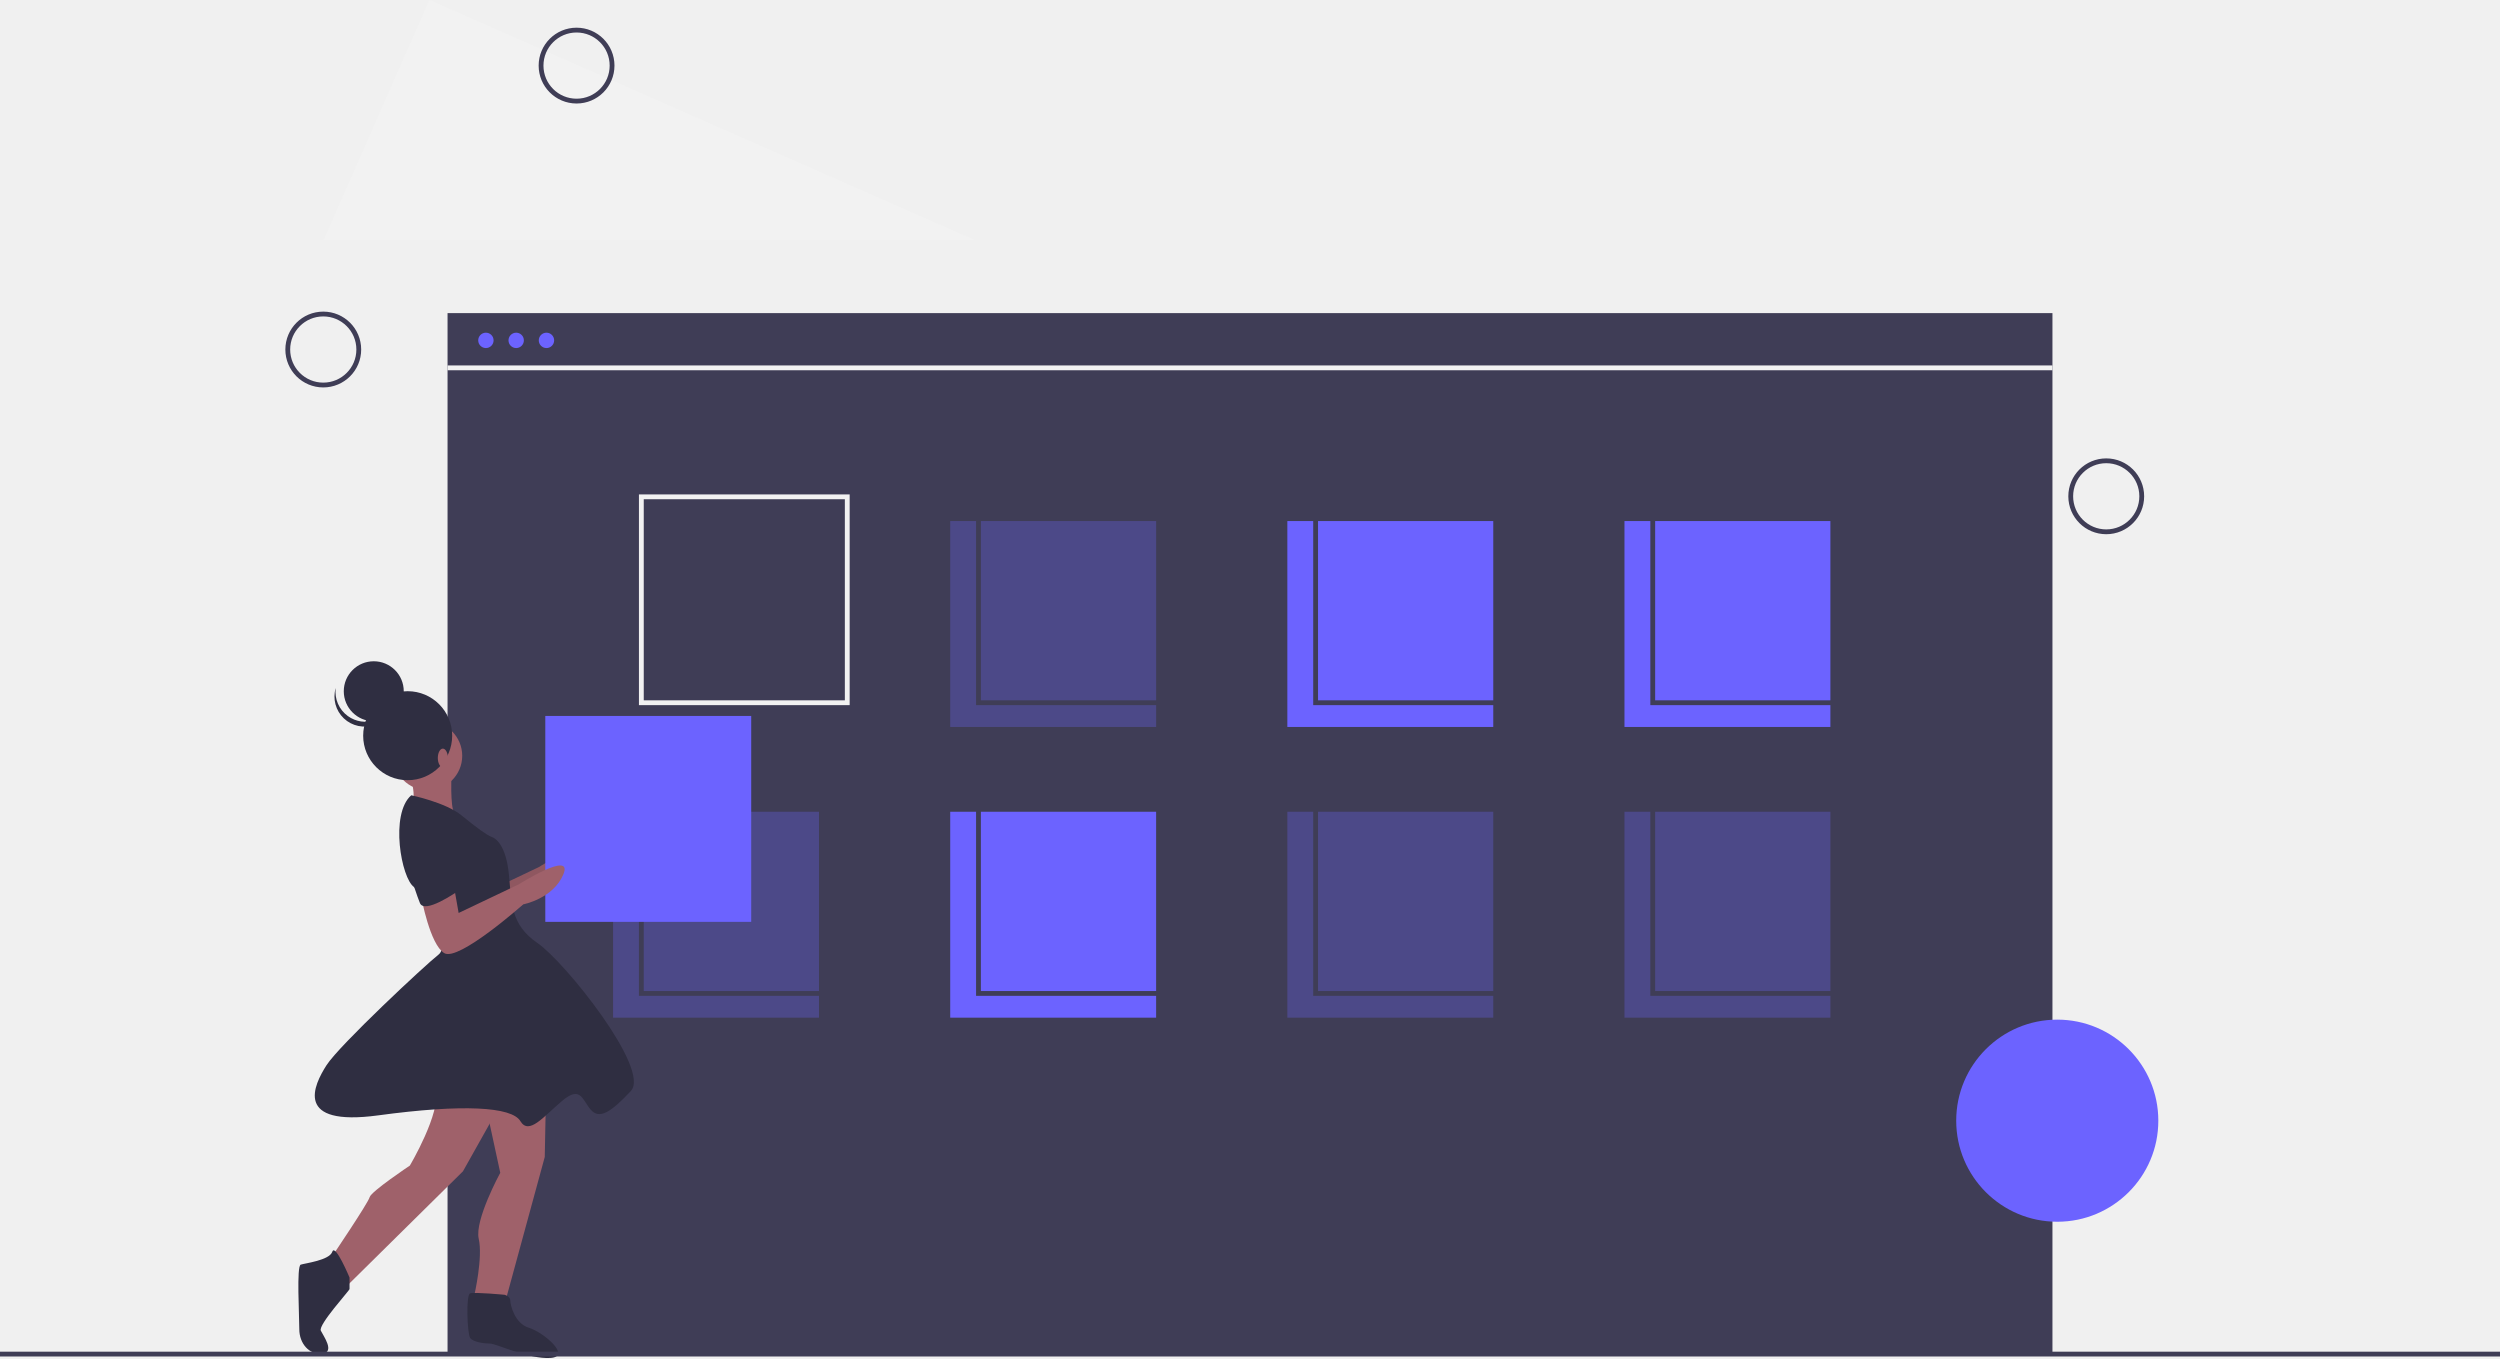
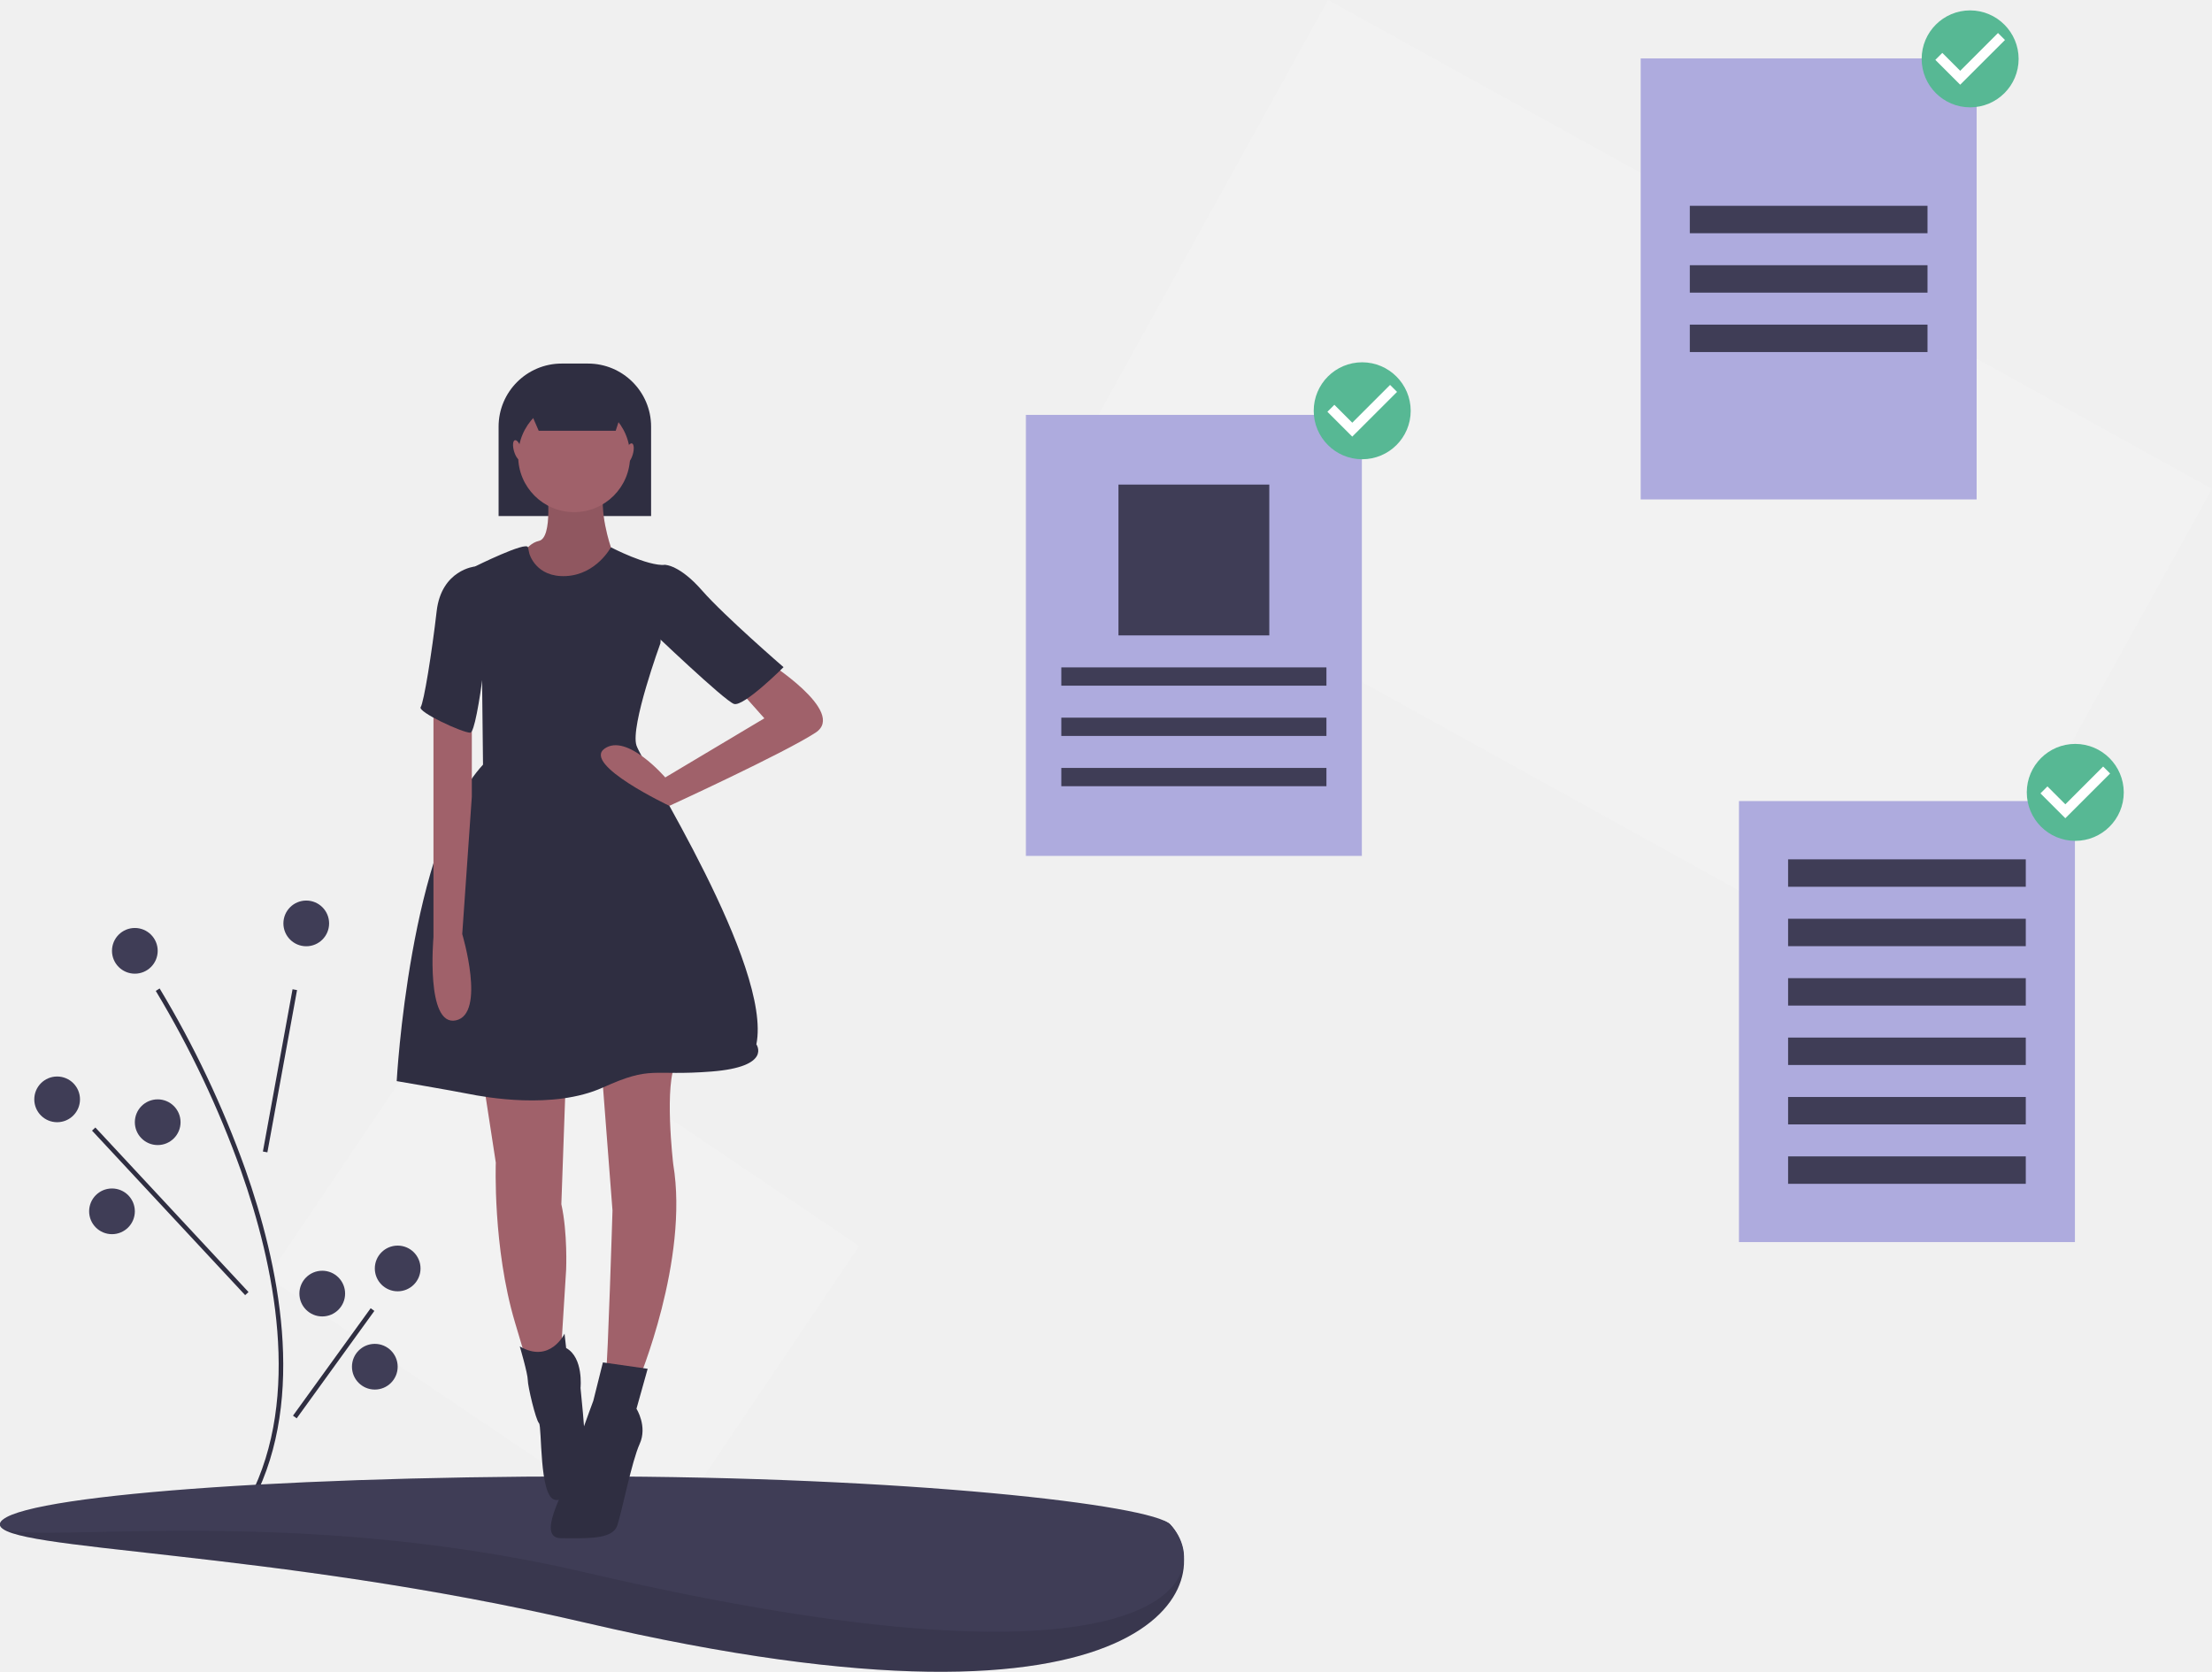
- <svg xmlns="http://www.w3.org/2000/svg" id="f0fe1592-aa5e-490a-ae8c-c1f7049c595f" data-name="Layer 1" width="1039" height="564.4" viewBox="0 0 1039 564.4">
-   <rect x="186" y="130.132" width="667" height="432.625" fill="#3f3d56" />
-   <circle cx="875.352" cy="206.263" r="14.756" fill="none" stroke="#3f3d56" stroke-miterlimit="10" stroke-width="2" />
-   <circle cx="134.352" cy="145.263" r="14.756" fill="none" stroke="#3f3d56" stroke-miterlimit="10" stroke-width="2" />
-   <rect x="394.909" y="216.548" width="85.577" height="85.577" fill="#6c63ff" opacity="0.3" />
-   <rect x="535.021" y="216.548" width="85.577" height="85.577" fill="#6c63ff" />
-   <rect x="675.133" y="216.548" width="85.577" height="85.577" fill="#6c63ff" />
-   <rect x="254.797" y="337.363" width="85.577" height="85.577" fill="#6c63ff" opacity="0.3" />
-   <rect x="394.909" y="337.363" width="85.577" height="85.577" fill="#6c63ff" />
-   <rect x="535.021" y="337.363" width="85.577" height="85.577" fill="#6c63ff" opacity="0.3" />
-   <rect x="675.133" y="337.363" width="85.577" height="85.577" fill="#6c63ff" opacity="0.3" />
-   <rect x="266.543" y="206.48" width="85.577" height="85.577" fill="none" stroke="#f2f2f2" stroke-miterlimit="10" stroke-width="2" />
-   <rect x="406.655" y="206.48" width="85.577" height="85.577" fill="none" stroke="#3f3d56" stroke-miterlimit="10" stroke-width="2" />
-   <rect x="546.767" y="206.48" width="85.577" height="85.577" fill="none" stroke="#3f3d56" stroke-miterlimit="10" stroke-width="2" />
-   <rect x="686.879" y="206.48" width="85.577" height="85.577" fill="none" stroke="#3f3d56" stroke-miterlimit="10" stroke-width="2" />
-   <rect x="266.543" y="327.295" width="85.577" height="85.577" fill="none" stroke="#3f3d56" stroke-miterlimit="10" stroke-width="2" />
-   <rect x="406.655" y="327.295" width="85.577" height="85.577" fill="none" stroke="#3f3d56" stroke-miterlimit="10" stroke-width="2" />
-   <rect x="546.767" y="327.295" width="85.577" height="85.577" fill="none" stroke="#3f3d56" stroke-miterlimit="10" stroke-width="2" />
-   <rect x="686.879" y="327.295" width="85.577" height="85.577" fill="none" stroke="#3f3d56" stroke-miterlimit="10" stroke-width="2" />
-   <circle cx="201.941" cy="141.458" r="4.195" fill="#6c63ff" />
-   <circle cx="214.526" cy="141.458" r="4.195" fill="#6c63ff" />
-   <circle cx="227.111" cy="141.458" r="4.195" fill="#6c63ff" />
-   <circle cx="201.941" cy="141.458" r="4.195" fill="none" stroke="#3f3d56" stroke-miterlimit="10" stroke-width="2" />
-   <circle cx="214.526" cy="141.458" r="4.195" fill="none" stroke="#3f3d56" stroke-miterlimit="10" stroke-width="2" />
-   <circle cx="227.111" cy="141.458" r="4.195" fill="none" stroke="#3f3d56" stroke-miterlimit="10" stroke-width="2" />
-   <polygon points="178.441 0 134.517 99.757 405 99.757 178.441 0" fill="#f2f2f2" />
-   <circle cx="239.619" cy="27.263" r="14.756" fill="none" stroke="#3f3d56" stroke-miterlimit="10" stroke-width="2" />
-   <circle cx="855" cy="465.757" r="42" fill="#6c63ff" />
-   <path d="M277.669,529.931l1.79,10.141,25.055-11.931s22.669-14.317,18.493-4.176-16.703,12.528-16.703,12.528-26.845,23.862-32.81,20.283-9.545-23.265-9.545-23.265Z" transform="translate(-80.5 -167.8)" fill="#9f616a" />
-   <path d="M277.669,529.931l1.79,10.141,25.055-11.931s22.669-14.317,18.493-4.176-16.703,12.528-16.703,12.528-26.845,23.862-32.81,20.283-9.545-23.265-9.545-23.265Z" transform="translate(-80.5 -167.8)" opacity="0.1" />
-   <path d="M307.496,618.221l-.597,30.424-16.107,59.059-13.124-1.79s3.579-15.51,1.79-23.265,8.948-27.441,8.948-27.441l-9.545-44.145Z" transform="translate(-80.5 -167.8)" fill="#9f616a" />
-   <path d="M290.196,705.913s2.386.597,2.386,2.386,1.79,9.545,7.755,11.334,17.897,11.931,8.948,12.528-22.669-5.966-25.055-5.966-7.159-.597-8.352-2.386-1.79-17.897,0-18.493S290.196,705.913,290.196,705.913Z" transform="translate(-80.5 -167.8)" fill="#2f2e41" />
-   <path d="M291.986,620.607l-19.09,34.003-47.724,47.127-6.562-11.931S233.524,667.734,234.121,665.348,250.824,652.224,250.824,652.224s13.124-22.072,10.738-31.617,29.231-11.334,29.231-11.334Z" transform="translate(-80.5 -167.8)" fill="#9f616a" />
-   <path d="M225.769,698.755v4.772c0,.597-13.124,14.914-11.931,17.3s5.966,8.948.597,9.545-9.545-4.176-9.545-10.141-1.193-26.248.597-26.845,11.931-1.79,13.124-5.369S225.769,698.755,225.769,698.755Z" transform="translate(-80.5 -167.8)" fill="#2f2e41" />
-   <circle cx="177.781" cy="314.109" r="14.317" fill="#9f616a" />
-   <path d="M268.124,488.769s-.597,14.914,1.193,16.703-17.3.597-17.3.597,1.79-11.334-1.79-16.107S268.124,488.769,268.124,488.769Z" transform="translate(-80.5 -167.8)" fill="#9f616a" />
-   <rect x="307.125" y="465.348" width="85.577" height="85.577" transform="translate(619.3277 848.473) rotate(-180)" fill="#6c63ff" />
-   <path d="M251.421,498.314s14.317,2.983,20.879,8.352,10.738,8.352,12.528,8.948,5.965,3.579,7.159,15.51.597,20.879,11.931,28.634,47.127,52.496,38.776,61.445-13.124,11.931-16.703,7.755-4.176-10.141-11.931-3.579-13.721,14.317-17.3,8.352-23.862-7.159-59.059-2.386-26.845-12.528-21.476-20.879,41.162-41.759,46.531-45.934-4.772-24.459-10.141-28.038S242.472,506.069,251.421,498.314Z" transform="translate(-80.5 -167.8)" fill="#2f2e41" />
-   <path d="M269.317,537.09l1.79,10.141L296.162,535.3s22.669-14.317,18.493-4.176-16.703,12.528-16.703,12.528-26.845,23.862-32.81,20.283-9.545-23.265-9.545-23.265Z" transform="translate(-80.5 -167.8)" fill="#9f616a" />
-   <path d="M258.579,508.455s14.914,7.159,14.317,16.107S274.686,535.3,272.3,537.09s-15.51,10.738-17.3,5.965S243.069,513.824,258.579,508.455Z" transform="translate(-80.5 -167.8)" fill="#2f2e41" />
-   <circle cx="155.338" cy="287.287" r="12.464" fill="#2f2e41" />
-   <path d="M225.087,465.408a12.464,12.464,0,0,0,19.247-6.544,12.464,12.464,0,1,1-24.313-5.111A12.46,12.46,0,0,0,225.087,465.408Z" transform="translate(-80.5 -167.8)" fill="#2f2e41" />
-   <circle cx="169.429" cy="305.757" r="18.493" fill="#2f2e41" />
-   <ellipse cx="184.045" cy="315.004" rx="2.088" ry="3.878" fill="#9f616a" />
-   <line x1="186" y1="152.877" x2="853" y2="152.877" fill="none" stroke="#f2f2f2" stroke-miterlimit="10" stroke-width="2" />
-   <line y1="562.757" x2="1039" y2="562.757" fill="none" stroke="#3f3d56" stroke-miterlimit="10" stroke-width="2" />
+ <svg xmlns="http://www.w3.org/2000/svg" id="a8c3e3ad-ef53-4a9e-a620-842318013c49" data-name="Layer 1" width="967.858" height="731.613" viewBox="0 0 967.858 731.613">
+   <rect x="259.071" y="558.295" width="207" height="156" transform="translate(301.6654 -178.1627) rotate(33.99519)" fill="#f2f2f2" />
+   <path d="M226.96,740.754l-1.777-.918c23.082-44.624,10.739-102.575-3.679-143.332a439.291,439.291,0,0,0-37.278-78.675l1.69-1.068a441.537,441.537,0,0,1,37.472,79.075C237.939,636.966,250.369,695.495,226.96,740.754Z" transform="translate(-116.0709 -84.19353)" fill="#2f2e41" />
+   <rect x="202.481" y="551.795" width="72.18" height="1.999" transform="matrix(0.17975, -0.98371, 0.98371, 0.17975, -464.1736, 603.9246)" fill="#2f2e41" />
+   <rect x="189.571" y="565.119" width="2.001" height="98.351" transform="translate(-483.4864 210.216) rotate(-42.93968)" fill="#2f2e41" />
+   <rect x="233.067" y="679.795" width="58.009" height="2" transform="translate(-559.2644 410.1477) rotate(-54.13715)" fill="#2f2e41" />
+   <circle cx="134" cy="404.101" r="10" fill="#3f3d56" />
+   <circle cx="25" cy="481.101" r="10" fill="#3f3d56" />
+   <circle cx="69" cy="491.101" r="10" fill="#3f3d56" />
+   <circle cx="49" cy="530.101" r="10" fill="#3f3d56" />
+   <circle cx="174" cy="555.101" r="10" fill="#3f3d56" />
+   <circle cx="141" cy="566.101" r="10" fill="#3f3d56" />
+   <circle cx="164" cy="598.101" r="10" fill="#3f3d56" />
+   <circle cx="59" cy="416.101" r="10" fill="#3f3d56" />
+   <path d="M628.071,751.295c21.213,22.741-1.823,102.249-256,43-137.694-32.096-256-31.402-256-43s114.615,1,256,1S620.16,742.814,628.071,751.295Z" transform="translate(-116.0709 -84.19353)" fill="#3f3d56" />
+   <path d="M628.071,751.295c21.213,22.741-1.823,102.249-256,43-137.694-32.096-256-31.402-256-43s114.615,1,256,1S620.16,742.814,628.071,751.295Z" transform="translate(-116.0709 -84.19353)" opacity="0.1" />
+   <path d="M628.071,751.295c21.213,22.741-1.823,80.249-256,21-137.694-32.096-256-9.402-256-21s114.615-21,256-21S620.16,742.814,628.071,751.295Z" transform="translate(-116.0709 -84.19353)" fill="#3f3d56" />
+   <path d="M245.771,159.101H257.274A27.612,27.612,0,0,1,284.886,186.713v39.115a0,0,0,0,1,0,0h-66.727a0,0,0,0,1,0,0v-39.115a27.612,27.612,0,0,1,27.612-27.612Z" fill="#2f2e41" />
+   <path d="M355.391,297.123s2.798,22.382-3.497,23.78-9.093,9.792-9.093,9.792L363.784,343.984l21.682-4.197-2.098-16.087s-5.595-16.087-2.798-26.578S355.391,297.123,355.391,297.123Z" transform="translate(-116.0709 -84.19353)" fill="#a0616a" />
+   <path d="M355.391,297.123s2.798,22.382-3.497,23.78-9.093,9.792-9.093,9.792L363.784,343.984l21.682-4.197-2.098-16.087s-5.595-16.087-2.798-26.578S355.391,297.123,355.391,297.123Z" transform="translate(-116.0709 -84.19353)" opacity="0.1" />
+   <path d="M327.414,556.609l5.595,36.37s-1.399,37.069,8.393,69.942L351.194,695.795l9.792-11.191L363.784,639.841s.699-16.087-2.098-28.676l2.098-58.752Z" transform="translate(-116.0709 -84.19353)" fill="#a0616a" />
+   <path d="M379.171,550.315l4.896,63.648s-2.098,67.844-2.798,69.942,13.988,4.896,13.988,4.896,22.382-53.156,15.387-95.122c0,0-4.197-35.671,1.399-44.763S379.171,550.315,379.171,550.315Z" transform="translate(-116.0709 -84.19353)" fill="#a0616a" />
+   <circle cx="251.21" cy="199.64" r="24.48" fill="#a0616a" />
+   <path d="M347.697,326.499s2.798,10.491,16.087,9.792,19.584-12.59,19.584-12.59,16.087,8.393,23.78,7.694l-2.098,34.272s-13.289,36.37-10.491,44.763,59.451,96.521,52.457,130.792c0,0,6.994,9.792-19.584,11.89s-25.879-2.798-47.561,6.994-51.757,4.197-58.752,2.798-31.474-5.595-31.474-5.595S295.24,453.794,327.414,418.823l-.699-62.948-2.798-23.78s22.567-11.191,23.174-8.393Z" transform="translate(-116.0709 -84.19353)" fill="#2f2e41" />
+   <path d="M451.212,373.36s35.671,22.382,21.682,31.474-63.931,32.007-63.931,32.007-38.185-18.018-28.393-25.012,26.578,12.59,26.578,12.59l43.364-25.879L439.322,385.95Z" transform="translate(-116.0709 -84.19353)" fill="#a0616a" />
+   <path d="M305.732,392.245v102.116s-3.497,39.168,9.792,36.37,2.798-37.769,2.798-37.769L322.518,432.811V399.239Z" transform="translate(-116.0709 -84.19353)" fill="#a0616a" />
+   <path d="M363.085,667.818s-6.295,13.289-19.584,5.595c0,0,3.497,11.89,3.497,14.688s3.497,17.486,4.896,18.884,0,32.174,6.994,33.572,13.289-16.087,13.289-22.382-2.098-26.578-2.098-26.578,1.399-13.289-6.295-17.486Z" transform="translate(-116.0709 -84.19353)" fill="#2f2e41" />
+   <path d="M399.455,683.205l-19.584-2.798-4.197,16.786S364.483,727.269,363.784,732.165s-13.289,25.179-2.098,25.179,22.382.699,24.48-5.595,6.295-27.977,9.792-35.671-1.399-15.387-1.399-15.387Z" transform="translate(-116.0709 -84.19353)" fill="#2f2e41" />
+   <path d="M400.854,334.192l6.295-2.798s6.295,0,16.087,11.191,35.671,33.572,35.671,33.572-17.486,17.486-21.682,16.087-36.37-32.174-36.37-32.174Z" transform="translate(-116.0709 -84.19353)" fill="#2f2e41" />
+   <path d="M327.414,332.094h-3.497s-14.688,1.399-16.786,19.584-5.595,39.867-6.994,41.965,18.185,11.191,21.682,11.191,9.093-54.555,9.093-54.555Z" transform="translate(-116.0709 -84.19353)" fill="#2f2e41" />
+   <polygon points="269.403 188.506 235.713 188.506 228.086 170.976 275.124 170.976 269.403 188.506" fill="#2f2e41" />
+   <ellipse cx="342.608" cy="281.182" rx="1.696" ry="4.524" transform="translate(-180.793 22.27218) rotate(-16.16012)" fill="#a0616a" />
+   <ellipse cx="391.314" cy="282.581" rx="4.524" ry="1.696" transform="translate(-105.0841 495.5912) rotate(-73.83988)" fill="#a0616a" />
+   <rect x="608.071" y="175.295" width="442" height="254" transform="matrix(0.87505, 0.48402, -0.48402, 0.87505, 133.836, -447.7138)" fill="#f2f2f2" />
+   <rect x="448.88" y="181.563" width="147" height="193" fill="#aeabde" />
+   <rect x="489.38" y="212.063" width="66" height="66" fill="#3f3d56" />
+   <rect x="464.38" y="292.063" width="116" height="8" fill="#3f3d56" />
+   <rect x="464.38" y="314.063" width="116" height="8" fill="#3f3d56" />
+   <rect x="464.38" y="336.063" width="116" height="8" fill="#3f3d56" />
+   <rect x="760.88" y="350.563" width="147" height="193" fill="#aeabde" />
+   <rect x="782.38" y="376.063" width="104" height="12" fill="#3f3d56" />
+   <rect x="782.38" y="402.063" width="104" height="12" fill="#3f3d56" />
+   <rect x="782.38" y="428.063" width="104" height="12" fill="#3f3d56" />
+   <rect x="782.38" y="454.063" width="104" height="12" fill="#3f3d56" />
+   <rect x="782.38" y="480.063" width="104" height="12" fill="#3f3d56" />
+   <rect x="782.38" y="506.063" width="104" height="12" fill="#3f3d56" />
+   <rect x="717.88" y="25.563" width="147" height="193" fill="#aeabde" />
+   <rect x="739.38" y="90.063" width="104" height="12" fill="#3f3d56" />
+   <rect x="739.38" y="116.063" width="104" height="12" fill="#3f3d56" />
+   <rect x="739.38" y="142.063" width="104" height="12" fill="#3f3d56" />
+   <ellipse cx="862.035" cy="25.361" rx="17.752" ry="17.784" fill="#fff" />
+   <path d="M978.105,88.74a21.215,21.215,0,1,0,21.215,21.215A21.278,21.278,0,0,0,978.105,88.74Zm-4.355,32.527-10.873-10.873L965.927,107.344l7.833,7.833,16.534-16.534,3.05,3.05-19.594,19.573Z" transform="translate(-116.0709 -84.19353)" fill="#57b894" />
+   <ellipse cx="908.035" cy="346.361" rx="17.752" ry="17.784" fill="#fff" />
+   <path d="M1024.105,409.74a21.215,21.215,0,1,0,21.215,21.215A21.278,21.278,0,0,0,1024.105,409.74Zm-4.355,32.527-10.873-10.873,3.05-3.05,7.833,7.833,16.534-16.534,3.05,3.05-19.594,19.573Z" transform="translate(-116.0709 -84.19353)" fill="#57b894" />
+   <ellipse cx="596.035" cy="179.361" rx="17.752" ry="17.784" fill="#fff" />
+   <path d="M712.105,242.74a21.215,21.215,0,1,0,21.215,21.215A21.278,21.278,0,0,0,712.105,242.74Zm-4.355,32.527-10.873-10.873L699.927,261.344l7.833,7.833,16.534-16.534,3.05,3.05-19.594,19.573Z" transform="translate(-116.0709 -84.19353)" fill="#57b894" />
</svg>
